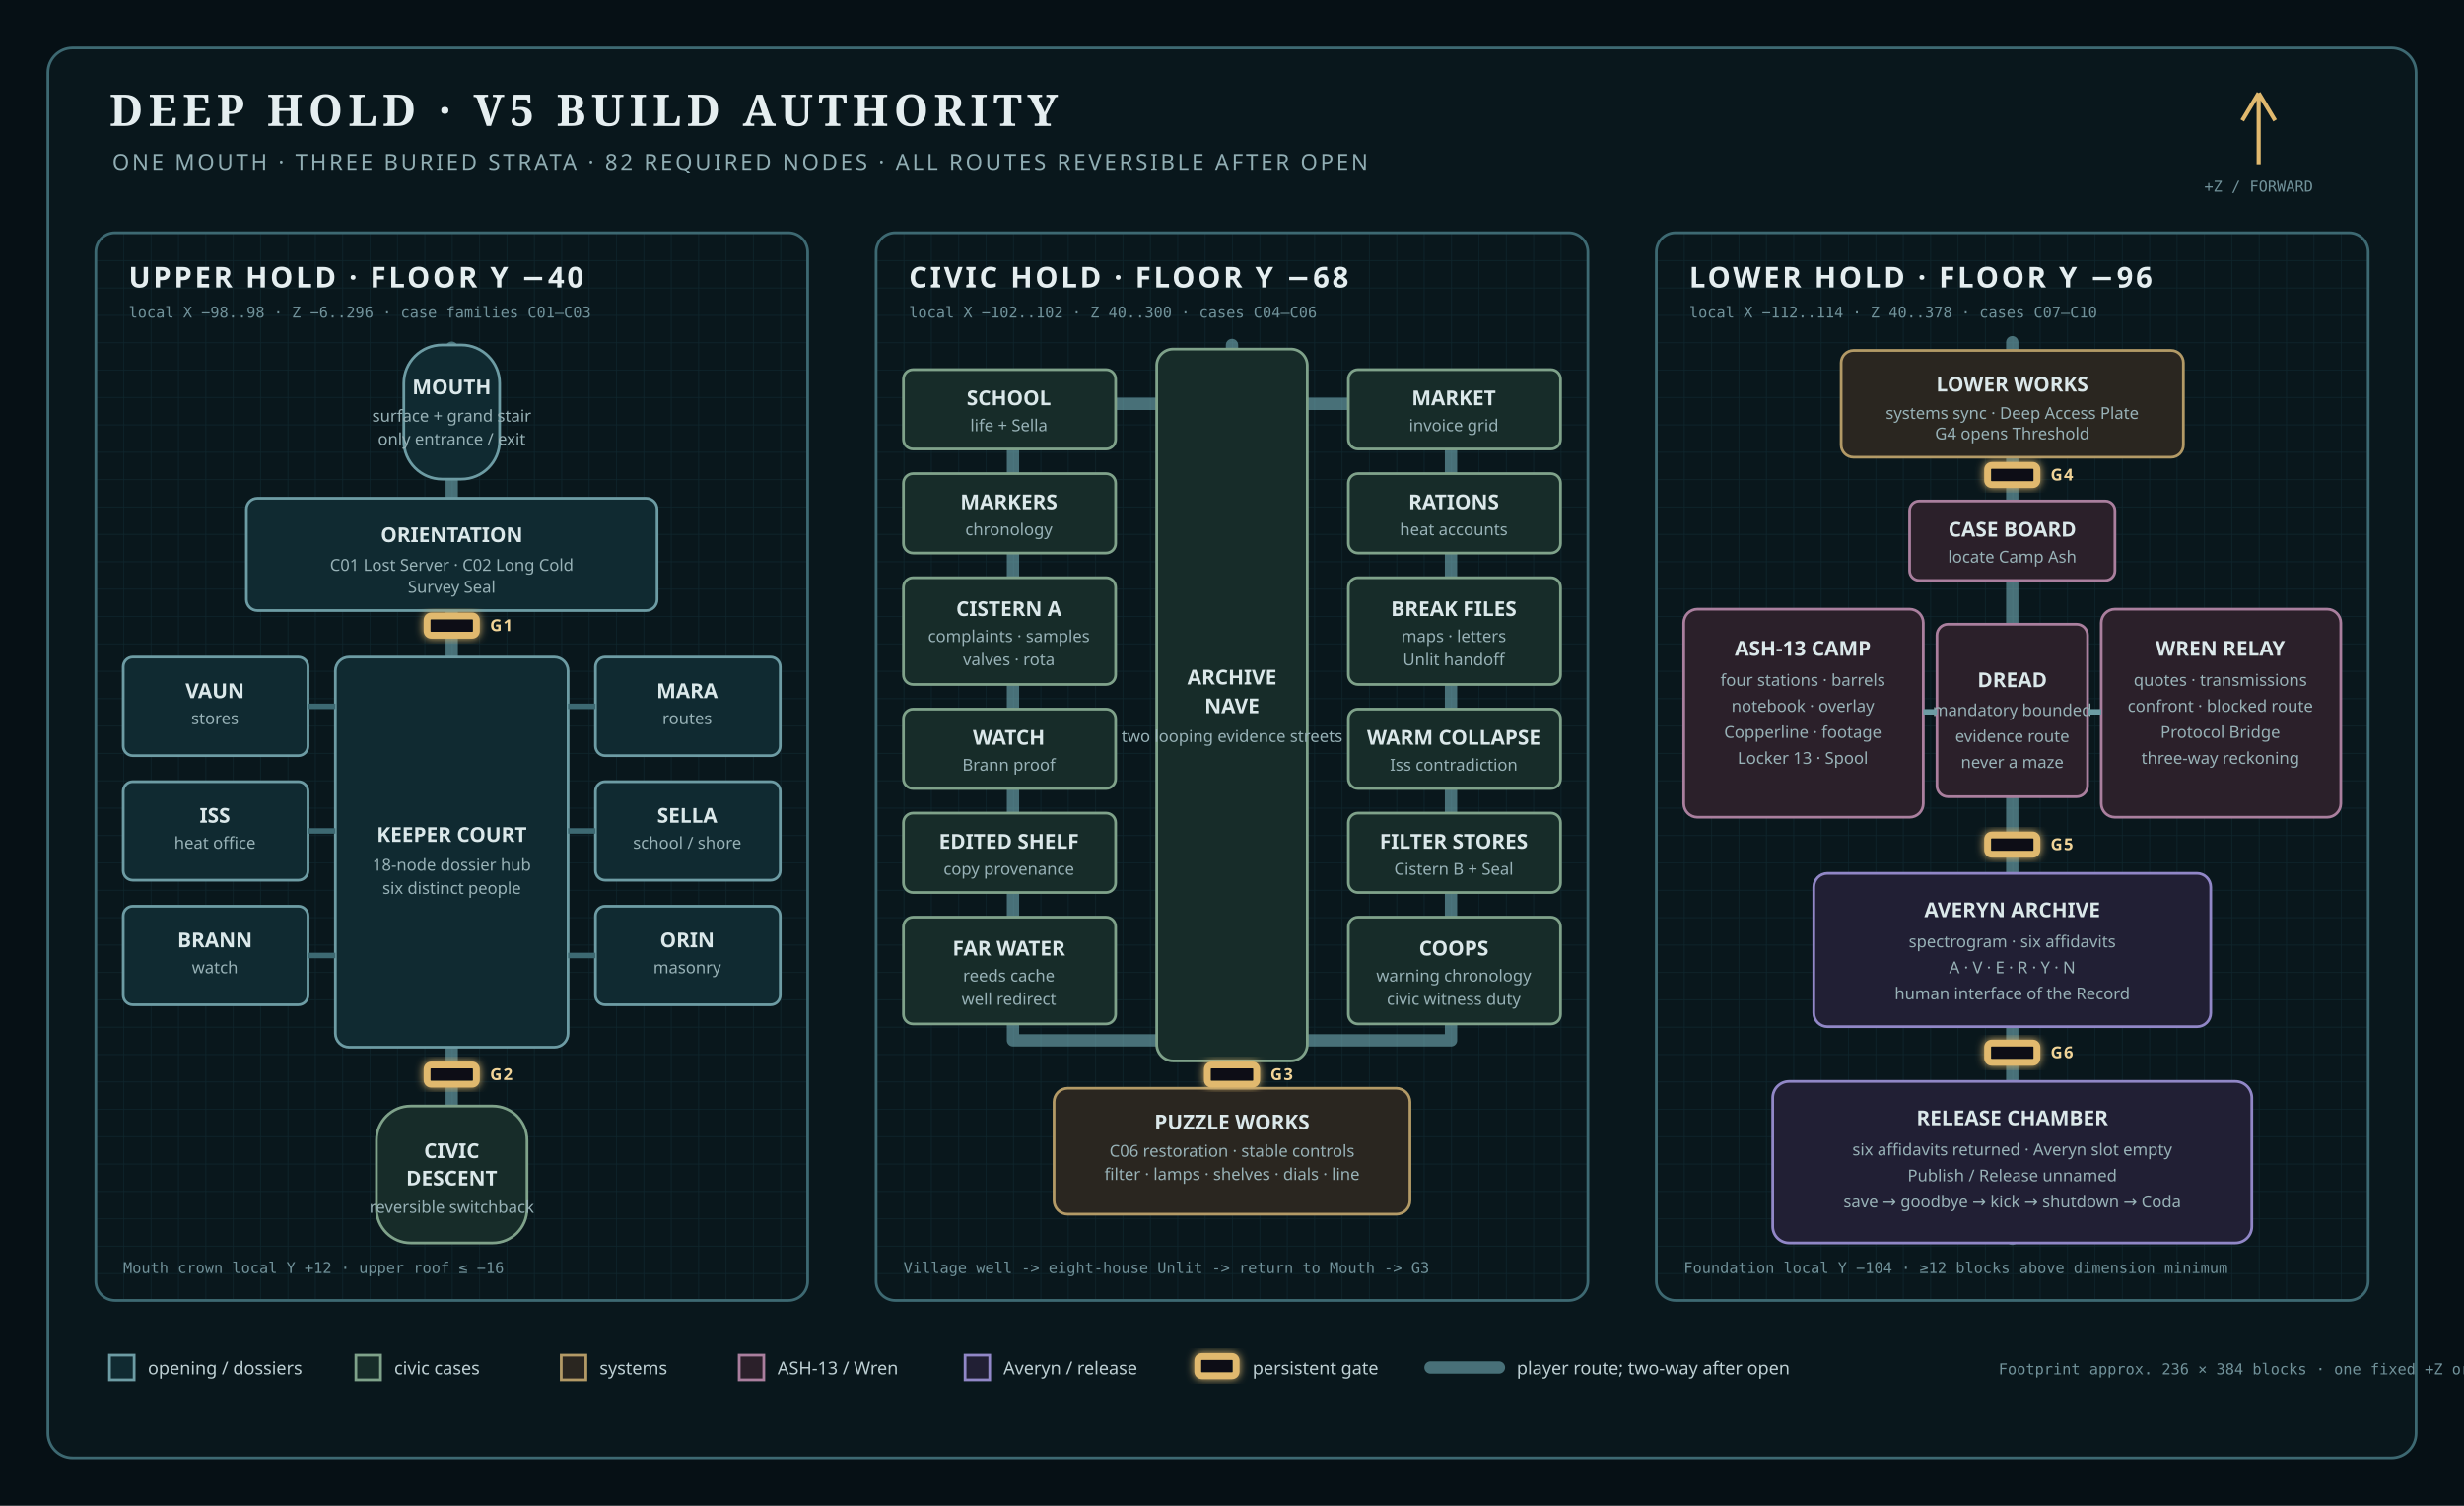
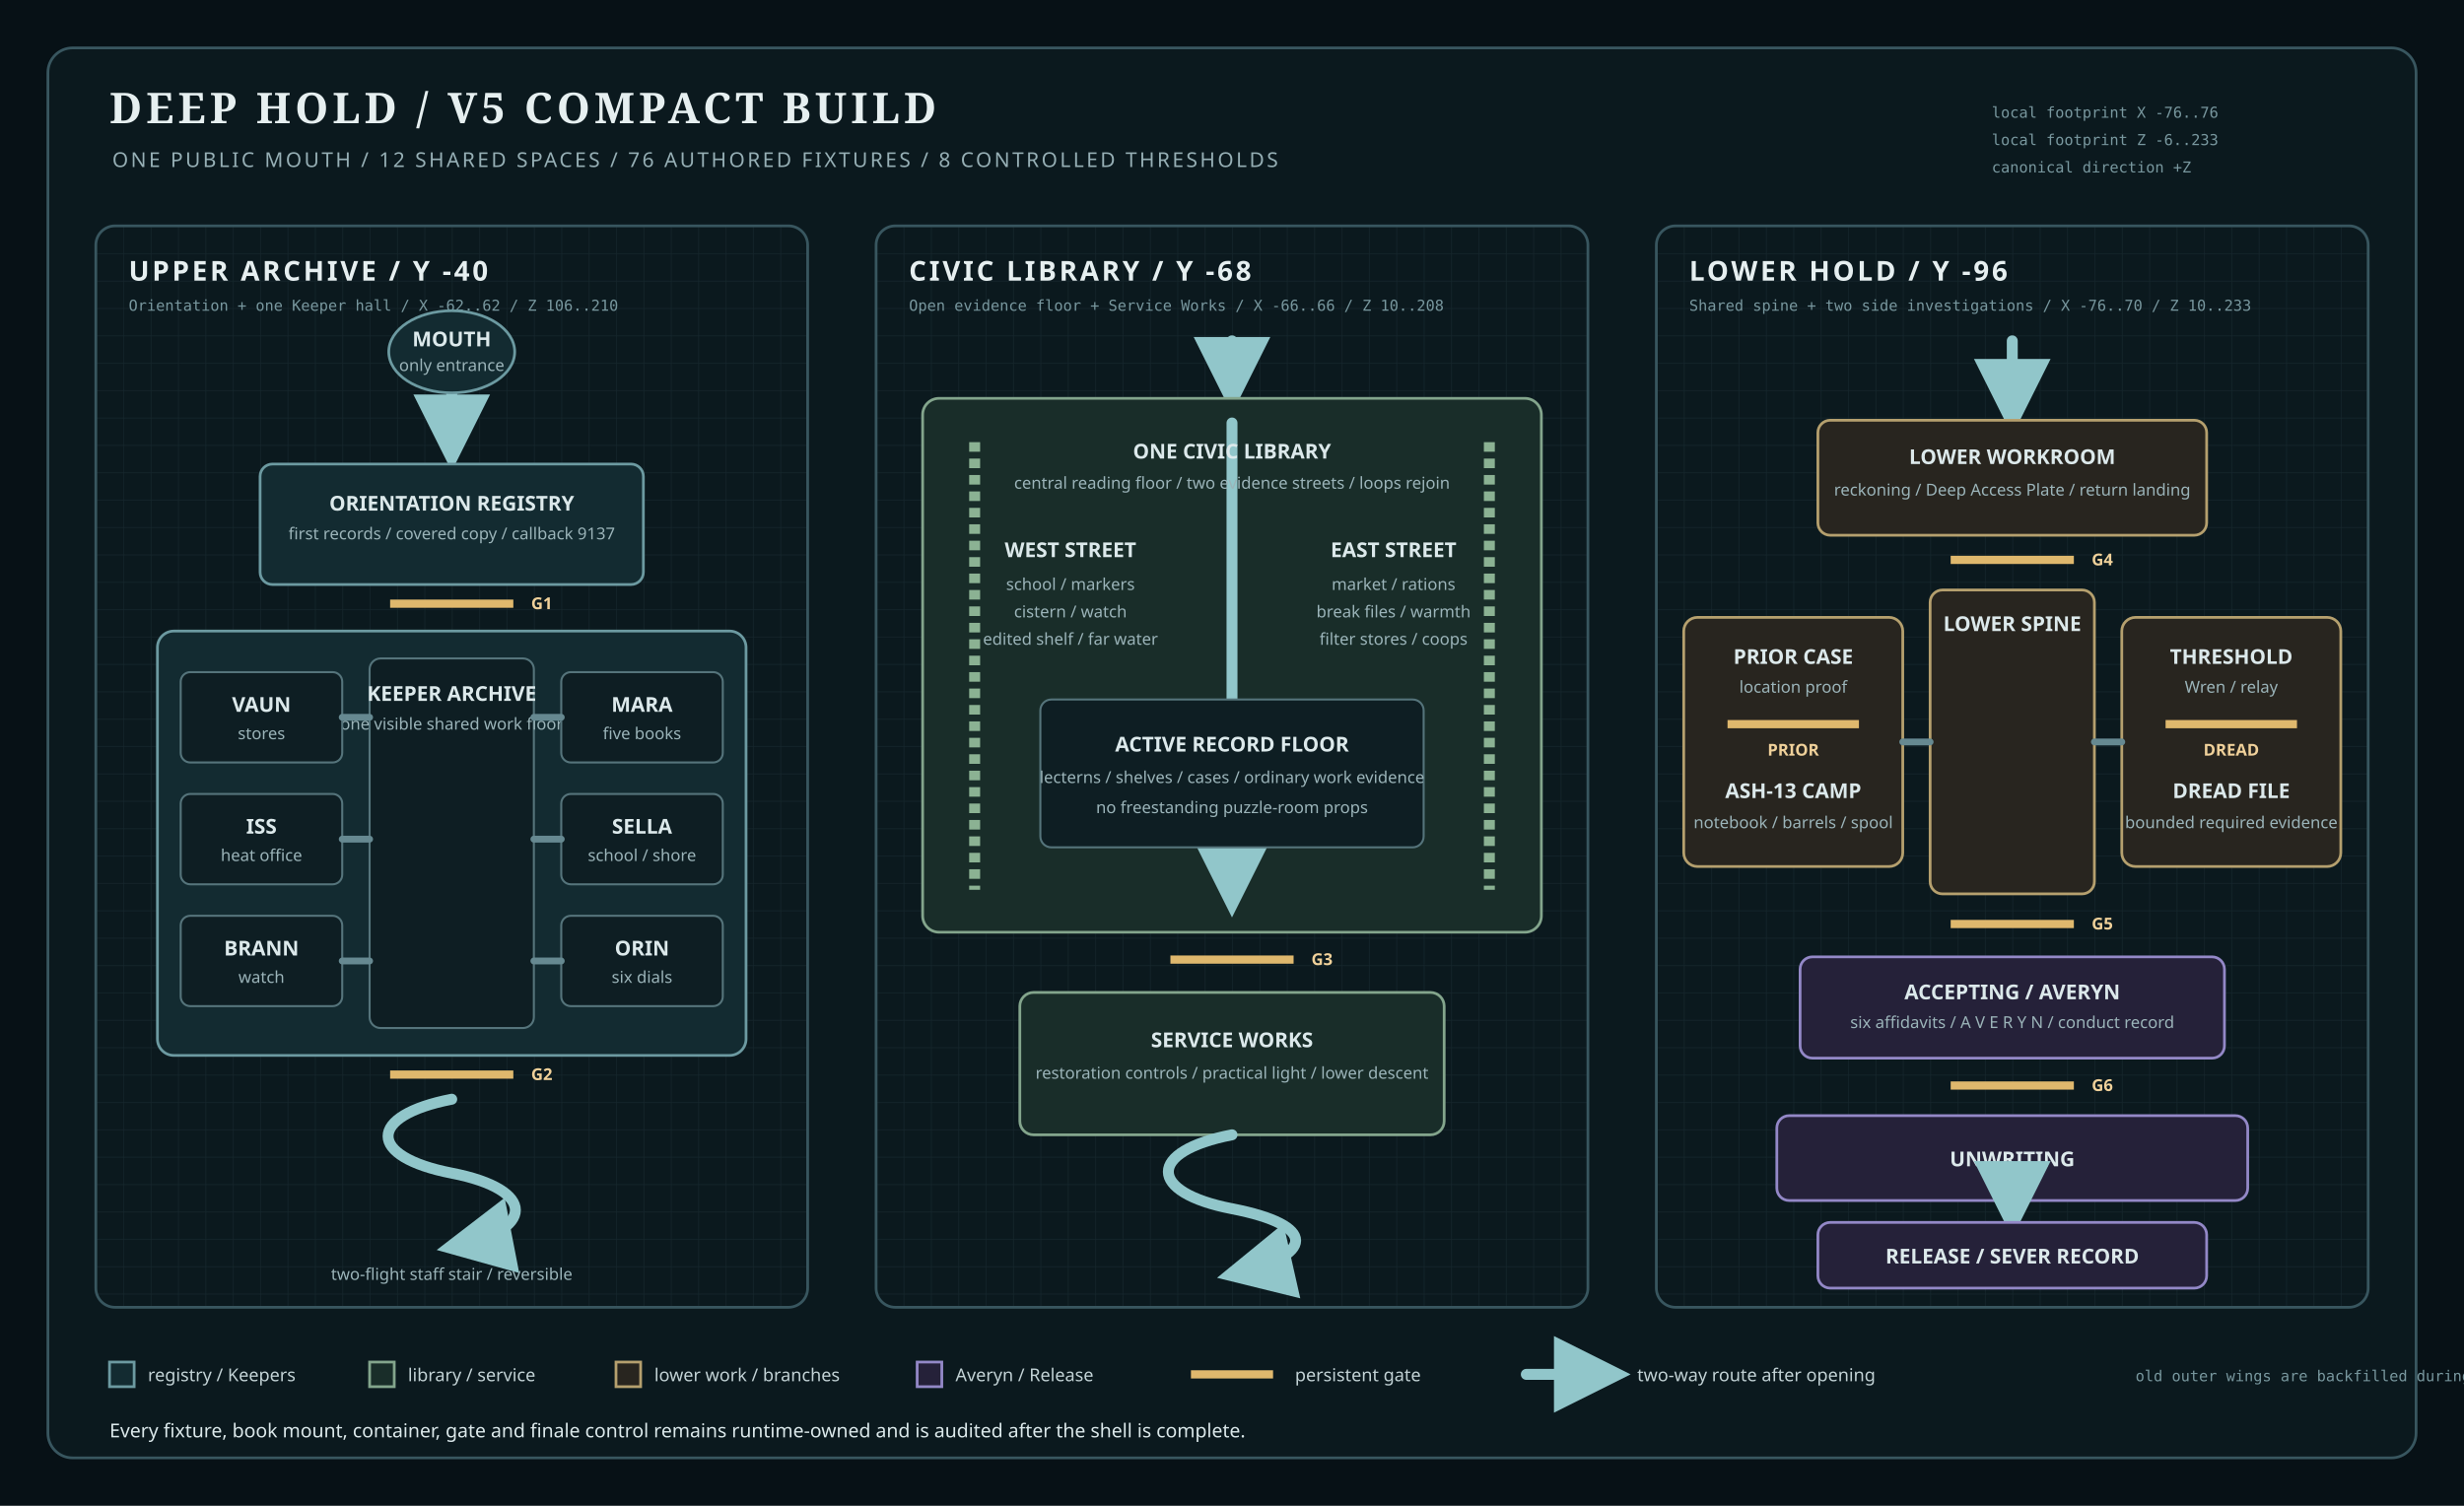
<svg xmlns="http://www.w3.org/2000/svg" width="1800" height="1100" viewBox="0 0 1800 1100" role="img" aria-labelledby="title desc">
  <defs>
    <pattern id="grid" width="20" height="20" patternUnits="userSpaceOnUse">
-       <path d="M 20 0 L 0 0 0 20" fill="none" stroke="#193b45" stroke-width="1" opacity="0.42" />
+       <path d="M20 0H0V20" fill="none" stroke="#294047" stroke-width="1" opacity=".35" />
    </pattern>
-     <filter id="glow" x="-40%" y="-40%" width="180%" height="180%">
-       <feGaussianBlur stdDeviation="3" result="blur" />
-       <feMerge>
-         <feMergeNode in="blur" />
-         <feMergeNode in="SourceGraphic" />
-       </feMerge>
-     </filter>
+     <marker id="arrow" viewBox="0 0 10 10" refX="8" refY="5" markerWidth="7" markerHeight="7" orient="auto-start-reverse">
+       <path d="M0 0L10 5L0 10Z" fill="#91c6ca" />
+     </marker>
    <style>
-       .panel{fill:#09171c;stroke:#3d6972;stroke-width:2}.grid{fill:url(#grid)}
-       .route{fill:none;stroke:#7bbac2;stroke-width:9;stroke-linecap:round;stroke-linejoin:round;opacity:.55}
-       .room{fill:#102a31;stroke:#6d9ca4;stroke-width:2}.civic{fill:#172c29;stroke:#7fa28a}.systems{fill:#2a2620;stroke:#b39a66}.prior{fill:#2b202a;stroke:#aa7f9e}.finale{fill:#211f34;stroke:#9187c7}
-       .gate{fill:#081115;stroke:#e1b96e;stroke-width:5;filter:url(#glow)}
-       .title{font:700 32px Georgia,serif;fill:#e5eef0;letter-spacing:4px}.subtitle{font:400 16px system-ui,sans-serif;fill:#91aeb4;letter-spacing:2px}
-       .level{font:700 21px system-ui,sans-serif;fill:#e5eef0;letter-spacing:2px}.label{font:600 15px system-ui,sans-serif;fill:#dbe8ea;text-anchor:middle}.minor{font:400 12px system-ui,sans-serif;fill:#98b2b7;text-anchor:middle}
-       .gate-label{font:700 12px system-ui,sans-serif;fill:#f1d498;letter-spacing:1px}.coord{font:400 11px ui-monospace,monospace;fill:#71929a}.legend{font:500 13px system-ui,sans-serif;fill:#bed0d4}
-       .north{stroke:#e1b96e;stroke-width:3;fill:none}.number{font:700 11px system-ui,sans-serif;fill:#071216;text-anchor:middle;dominant-baseline:middle}
+       .bg{fill:#071116}.frame{fill:#0b191e;stroke:#38565f;stroke-width:2}.grid{fill:url(#grid)}
+       .upper{fill:#132b31;stroke:#6c9aa1;stroke-width:2}.civic{fill:#192d29;stroke:#83a58c;stroke-width:2}.lower{fill:#28251f;stroke:#b5a06e;stroke-width:2}.finale{fill:#252139;stroke:#9388c7;stroke-width:2}
+       .inner{fill:#0e1e23;stroke:#55747b;stroke-width:1.5}.route{fill:none;stroke:#91c6ca;stroke-width:8;stroke-linecap:round;stroke-linejoin:round;marker-end:url(#arrow)}
+       .branch{fill:none;stroke:#668991;stroke-width:5;stroke-linecap:round}.gate{stroke:#dfb86d;stroke-width:6}.shelf{stroke:#8bb293;stroke-width:8;stroke-dasharray:7 5}
+       .title{font:700 31px Georgia,serif;fill:#e6eff0;letter-spacing:3px}.subtitle{font:400 15px system-ui,sans-serif;fill:#96afb5;letter-spacing:1.8px}
+       .level{font:700 20px system-ui,sans-serif;fill:#e6eff0;letter-spacing:2px}.label{font:600 15px system-ui,sans-serif;fill:#dce9eb;text-anchor:middle}.minor{font:400 12px system-ui,sans-serif;fill:#9bb4b9;text-anchor:middle}
+       .coord{font:400 11px ui-monospace,monospace;fill:#78979e}.gate-label{font:700 12px system-ui,sans-serif;fill:#f0d19a}.legend{font:500 13px system-ui,sans-serif;fill:#c2d2d5}.note{font:500 14px system-ui,sans-serif;fill:#dbe8ea}
    </style>
  </defs>
-   <rect width="1800" height="1100" fill="#061015" />
-   <rect x="35" y="35" width="1730" height="1030" rx="18" class="panel" />
-   <text x="80" y="92" class="title">DEEP HOLD · V5 BUILD AUTHORITY</text>
-   <text x="82" y="124" class="subtitle">ONE MOUTH · THREE BURIED STRATA · 82 REQUIRED NODES · ALL ROUTES REVERSIBLE AFTER OPEN</text>
-   <path d="M1650 120 v-52 m0 0 l-12 20 m12-20 12 20" class="north" />
-   <text x="1650" y="140" class="coord" text-anchor="middle">+Z / FORWARD</text>
-   <g transform="translate(70 170)">
-     <rect width="520" height="780" rx="14" class="panel grid" />
-     <text x="24" y="40" class="level">UPPER HOLD · FLOOR Y −40</text>
-     <text x="24" y="62" class="coord">local X −98..98 · Z −6..296 · case families C01–C03</text>
-     <path d="M260 84 V190 V300 V622 V710" class="route" />
-     <rect x="225" y="82" width="70" height="98" rx="28" class="room" />
-     <text x="260" y="118" class="label">MOUTH</text>
-     <text x="260" y="138" class="minor">surface + grand stair</text>
-     <text x="260" y="155" class="minor">only entrance / exit</text>
-     <rect x="110" y="194" width="300" height="82" rx="8" class="room" />
-     <text x="260" y="226" class="label">ORIENTATION</text>
-     <text x="260" y="247" class="minor">C01 Lost Server · C02 Long Cold</text>
-     <text x="260" y="263" class="minor">Survey Seal</text>
-     <rect x="242" y="280" width="36" height="14" rx="3" class="gate" />
-     <text x="288" y="291" class="gate-label">G1</text>
-     <rect x="175" y="310" width="170" height="285" rx="10" class="room" />
-     <text x="260" y="445" class="label">KEEPER COURT</text>
-     <text x="260" y="466" class="minor">18-node dossier hub</text>
-     <text x="260" y="483" class="minor">six distinct people</text>
-     <rect x="20" y="310" width="135" height="72" rx="7" class="room" />
-     <text x="87" y="340" class="label">VAUN</text>
-     <text x="87" y="359" class="minor">stores</text>
-     <rect x="20" y="401" width="135" height="72" rx="7" class="room" />
-     <text x="87" y="431" class="label">ISS</text>
-     <text x="87" y="450" class="minor">heat office</text>
-     <rect x="20" y="492" width="135" height="72" rx="7" class="room" />
-     <text x="87" y="522" class="label">BRANN</text>
-     <text x="87" y="541" class="minor">watch</text>
-     <rect x="365" y="310" width="135" height="72" rx="7" class="room" />
-     <text x="432" y="340" class="label">MARA</text>
-     <text x="432" y="359" class="minor">routes</text>
-     <rect x="365" y="401" width="135" height="72" rx="7" class="room" />
-     <text x="432" y="431" class="label">SELLA</text>
-     <text x="432" y="450" class="minor">school / shore</text>
-     <rect x="365" y="492" width="135" height="72" rx="7" class="room" />
-     <text x="432" y="522" class="label">ORIN</text>
-     <text x="432" y="541" class="minor">masonry</text>
-     <path d="M155 346 H175 M155 437 H175 M155 528 H175 M345 346 H365 M345 437 H365 M345 528 H365" stroke="#3d6972" stroke-width="4" />
-     <rect x="242" y="608" width="36" height="14" rx="3" class="gate" />
-     <text x="288" y="619" class="gate-label">G2</text>
-     <rect x="205" y="638" width="110" height="100" rx="25" class="civic room" />
-     <text x="260" y="676" class="label">CIVIC</text>
-     <text x="260" y="696" class="label">DESCENT</text>
-     <text x="260" y="716" class="minor">reversible switchback</text>
-     <text x="20" y="760" class="coord">Mouth crown local Y +12 · upper roof ≤ −16</text>
+   <rect width="1800" height="1100" class="bg" />
+   <rect x="35" y="35" width="1730" height="1030" rx="18" class="frame" />
+   <text x="80" y="90" class="title">DEEP HOLD / V5 COMPACT BUILD</text>
+   <text x="82" y="122" class="subtitle">ONE PUBLIC MOUTH / 12 SHARED SPACES / 76 AUTHORED FIXTURES / 8 CONTROLLED THRESHOLDS</text>
+   <text x="1455" y="86" class="coord">local footprint X -76..76</text>
+   <text x="1455" y="106" class="coord">local footprint Z -6..233</text>
+   <text x="1455" y="126" class="coord">canonical direction +Z</text>
+   <g transform="translate(70 165)">
+     <rect width="520" height="790" rx="14" class="frame grid" />
+     <text x="24" y="40" class="level">UPPER ARCHIVE / Y -40</text>
+     <text x="24" y="62" class="coord">Orientation + one Keeper hall / X -62..62 / Z 106..210</text>
+     <path d="M260 86V168" class="route" />
+     <ellipse cx="260" cy="92" rx="46" ry="30" class="upper" />
+     <text x="260" y="88" class="label">MOUTH</text>
+     <text x="260" y="106" class="minor">only entrance</text>
+     <rect x="120" y="174" width="280" height="88" rx="9" class="upper" />
+     <text x="260" y="208" class="label">ORIENTATION REGISTRY</text>
+     <text x="260" y="229" class="minor">first records / covered copy / callback 9137</text>
+     <line x1="215" y1="276" x2="305" y2="276" class="gate" />
+     <text x="318" y="280" class="gate-label">G1</text>
+     <rect x="45" y="296" width="430" height="310" rx="12" class="upper" />
+     <rect x="200" y="316" width="120" height="270" rx="8" class="inner" />
+     <text x="260" y="347" class="label">KEEPER ARCHIVE</text>
+     <text x="260" y="368" class="minor">one visible shared work floor</text>
+     <g>
+       <rect x="62" y="326" width="118" height="66" rx="7" class="inner" />
+       <text x="121" y="355" class="label">VAUN</text>
+       <text x="121" y="375" class="minor">stores</text>
+       <rect x="340" y="326" width="118" height="66" rx="7" class="inner" />
+       <text x="399" y="355" class="label">MARA</text>
+       <text x="399" y="375" class="minor">five books</text>
+       <rect x="62" y="415" width="118" height="66" rx="7" class="inner" />
+       <text x="121" y="444" class="label">ISS</text>
+       <text x="121" y="464" class="minor">heat office</text>
+       <rect x="340" y="415" width="118" height="66" rx="7" class="inner" />
+       <text x="399" y="444" class="label">SELLA</text>
+       <text x="399" y="464" class="minor">school / shore</text>
+       <rect x="62" y="504" width="118" height="66" rx="7" class="inner" />
+       <text x="121" y="533" class="label">BRANN</text>
+       <text x="121" y="553" class="minor">watch</text>
+       <rect x="340" y="504" width="118" height="66" rx="7" class="inner" />
+       <text x="399" y="533" class="label">ORIN</text>
+       <text x="399" y="553" class="minor">six dials</text>
+     </g>
+     <path d="M180 359H200M320 359H340M180 448H200M320 448H340M180 537H200M320 537H340" class="branch" />
+     <line x1="215" y1="620" x2="305" y2="620" class="gate" />
+     <text x="318" y="624" class="gate-label">G2</text>
+     <path d="M260 638C198 650 198 680 260 692C322 704 322 734 260 746" class="route" />
+     <text x="260" y="770" class="minor">two-flight staff stair / reversible</text>
  </g>
-   <g transform="translate(640 170)">
-     <rect width="520" height="780" rx="14" class="panel grid" />
-     <text x="24" y="40" class="level">CIVIC HOLD · FLOOR Y −68</text>
-     <text x="24" y="62" class="coord">local X −102..102 · Z 40..300 · cases C04–C06</text>
-     <path d="M260 82 V680 M260 125 H100 V590 H260 M260 125 H420 V590 H260" class="route" />
-     <rect x="205" y="85" width="110" height="520" rx="12" class="civic room" />
-     <text x="260" y="330" class="label">ARCHIVE</text>
-     <text x="260" y="351" class="label">NAVE</text>
-     <text x="260" y="372" class="minor">two looping evidence streets</text>
-     <rect x="20" y="100" width="155" height="58" rx="7" class="civic room" />
-     <text x="97" y="126" class="label">SCHOOL</text>
-     <text x="97" y="145" class="minor">life + Sella</text>
-     <rect x="20" y="176" width="155" height="58" rx="7" class="civic room" />
-     <text x="97" y="202" class="label">MARKERS</text>
-     <text x="97" y="221" class="minor">chronology</text>
-     <rect x="20" y="252" width="155" height="78" rx="7" class="civic room" />
-     <text x="97" y="280" class="label">CISTERN A</text>
-     <text x="97" y="299" class="minor">complaints · samples</text>
-     <text x="97" y="316" class="minor">valves · rota</text>
-     <rect x="20" y="348" width="155" height="58" rx="7" class="civic room" />
-     <text x="97" y="374" class="label">WATCH</text>
-     <text x="97" y="393" class="minor">Brann proof</text>
-     <rect x="20" y="424" width="155" height="58" rx="7" class="civic room" />
-     <text x="97" y="450" class="label">EDITED SHELF</text>
-     <text x="97" y="469" class="minor">copy provenance</text>
-     <rect x="20" y="500" width="155" height="78" rx="7" class="civic room" />
-     <text x="97" y="528" class="label">FAR WATER</text>
-     <text x="97" y="547" class="minor">reeds cache</text>
-     <text x="97" y="564" class="minor">well redirect</text>
-     <rect x="345" y="100" width="155" height="58" rx="7" class="civic room" />
-     <text x="422" y="126" class="label">MARKET</text>
-     <text x="422" y="145" class="minor">invoice grid</text>
-     <rect x="345" y="176" width="155" height="58" rx="7" class="civic room" />
-     <text x="422" y="202" class="label">RATIONS</text>
-     <text x="422" y="221" class="minor">heat accounts</text>
-     <rect x="345" y="252" width="155" height="78" rx="7" class="civic room" />
-     <text x="422" y="280" class="label">BREAK FILES</text>
-     <text x="422" y="299" class="minor">maps · letters</text>
-     <text x="422" y="316" class="minor">Unlit handoff</text>
-     <rect x="345" y="348" width="155" height="58" rx="7" class="civic room" />
-     <text x="422" y="374" class="label">WARM COLLAPSE</text>
-     <text x="422" y="393" class="minor">Iss contradiction</text>
-     <rect x="345" y="424" width="155" height="58" rx="7" class="civic room" />
-     <text x="422" y="450" class="label">FILTER STORES</text>
-     <text x="422" y="469" class="minor">Cistern B + Seal</text>
-     <rect x="345" y="500" width="155" height="78" rx="7" class="civic room" />
-     <text x="422" y="528" class="label">COOPS</text>
-     <text x="422" y="547" class="minor">warning chronology</text>
-     <text x="422" y="564" class="minor">civic witness duty</text>
-     <rect x="130" y="625" width="260" height="92" rx="10" class="systems room" />
-     <text x="260" y="655" class="label">PUZZLE WORKS</text>
-     <text x="260" y="675" class="minor">C06 restoration · stable controls</text>
-     <text x="260" y="692" class="minor">filter · lamps · shelves · dials · line</text>
-     <rect x="242" y="608" width="36" height="14" rx="3" class="gate" />
-     <text x="288" y="619" class="gate-label">G3</text>
-     <text x="20" y="760" class="coord">Village well -&gt; eight-house Unlit -&gt; return to Mouth -&gt; G3</text>
+   <g transform="translate(640 165)">
+     <rect width="520" height="790" rx="14" class="frame grid" />
+     <text x="24" y="40" class="level">CIVIC LIBRARY / Y -68</text>
+     <text x="24" y="62" class="coord">Open evidence floor + Service Works / X -66..66 / Z 10..208</text>
+     <path d="M260 84V126" class="route" />
+     <rect x="34" y="126" width="452" height="390" rx="12" class="civic" />
+     <line x1="72" y1="158" x2="72" y2="485" class="shelf" />
+     <line x1="448" y1="158" x2="448" y2="485" class="shelf" />
+     <path d="M260 144V494" class="route" />
+     <text x="260" y="170" class="label">ONE CIVIC LIBRARY</text>
+     <text x="260" y="192" class="minor">central reading floor / two evidence streets / loops rejoin</text>
+     <text x="142" y="242" class="label">WEST STREET</text>
+     <text x="142" y="266" class="minor">school / markers</text>
+     <text x="142" y="286" class="minor">cistern / watch</text>
+     <text x="142" y="306" class="minor">edited shelf / far water</text>
+     <text x="378" y="242" class="label">EAST STREET</text>
+     <text x="378" y="266" class="minor">market / rations</text>
+     <text x="378" y="286" class="minor">break files / warmth</text>
+     <text x="378" y="306" class="minor">filter stores / coops</text>
+     <rect x="120" y="346" width="280" height="108" rx="8" class="inner" />
+     <text x="260" y="384" class="label">ACTIVE RECORD FLOOR</text>
+     <text x="260" y="407" class="minor">lecterns / shelves / cases / ordinary work evidence</text>
+     <text x="260" y="429" class="minor">no freestanding puzzle-room props</text>
+     <line x1="215" y1="536" x2="305" y2="536" class="gate" />
+     <text x="318" y="540" class="gate-label">G3</text>
+     <rect x="105" y="560" width="310" height="104" rx="10" class="civic" />
+     <text x="260" y="600" class="label">SERVICE WORKS</text>
+     <text x="260" y="623" class="minor">restoration controls / practical light / lower descent</text>
+     <path d="M260 664C198 676 198 706 260 718C322 730 322 752 260 766" class="route" />
  </g>
-   <g transform="translate(1210 170)">
-     <rect width="520" height="780" rx="14" class="panel grid" />
-     <text x="24" y="40" class="level">LOWER HOLD · FLOOR Y −96</text>
-     <text x="24" y="62" class="coord">local X −112..114 · Z 40..378 · cases C07–C10</text>
-     <path d="M260 80 V735" class="route" />
-     <rect x="135" y="86" width="250" height="78" rx="9" class="systems room" />
-     <text x="260" y="116" class="label">LOWER WORKS</text>
-     <text x="260" y="136" class="minor">systems sync · Deep Access Plate</text>
-     <text x="260" y="151" class="minor">G4 opens Threshold</text>
-     <rect x="242" y="170" width="36" height="14" rx="3" class="gate" />
-     <text x="288" y="181" class="gate-label">G4</text>
-     <rect x="185" y="196" width="150" height="58" rx="7" class="prior room" />
-     <text x="260" y="222" class="label">CASE BOARD</text>
-     <text x="260" y="241" class="minor">locate Camp Ash</text>
-     <rect x="20" y="275" width="175" height="152" rx="10" class="prior room" />
-     <text x="107" y="309" class="label">ASH-13 CAMP</text>
-     <text x="107" y="331" class="minor">four stations · barrels</text>
-     <text x="107" y="350" class="minor">notebook · overlay</text>
-     <text x="107" y="369" class="minor">Copperline · footage</text>
-     <text x="107" y="388" class="minor">Locker 13 · Spool</text>
-     <rect x="325" y="275" width="175" height="152" rx="10" class="prior room" />
-     <text x="412" y="309" class="label">WREN RELAY</text>
-     <text x="412" y="331" class="minor">quotes · transmissions</text>
-     <text x="412" y="350" class="minor">confront · blocked route</text>
-     <text x="412" y="369" class="minor">Protocol Bridge</text>
-     <text x="412" y="388" class="minor">three-way reckoning</text>
-     <rect x="205" y="286" width="110" height="126" rx="8" class="prior room" />
-     <text x="260" y="332" class="label">DREAD</text>
-     <text x="260" y="353" class="minor">mandatory bounded</text>
-     <text x="260" y="372" class="minor">evidence route</text>
-     <text x="260" y="391" class="minor">never a maze</text>
-     <path d="M195 350 H205 M315 350 H325" stroke="#6d9ca4" stroke-width="4" />
-     <rect x="242" y="440" width="36" height="14" rx="3" class="gate" />
-     <text x="288" y="451" class="gate-label">G5</text>
-     <rect x="115" y="468" width="290" height="112" rx="10" class="finale room" />
-     <text x="260" y="500" class="label">AVERYN ARCHIVE</text>
-     <text x="260" y="522" class="minor">spectrogram · six affidavits</text>
-     <text x="260" y="541" class="minor">A · V · E · R · Y · N</text>
-     <text x="260" y="560" class="minor">human interface of the Record</text>
-     <rect x="242" y="592" width="36" height="14" rx="3" class="gate" />
-     <text x="288" y="603" class="gate-label">G6</text>
-     <rect x="85" y="620" width="350" height="118" rx="12" class="finale room" />
-     <text x="260" y="652" class="label">RELEASE CHAMBER</text>
-     <text x="260" y="674" class="minor">six affidavits returned · Averyn slot empty</text>
-     <text x="260" y="693" class="minor">Publish / Release unnamed</text>
-     <text x="260" y="712" class="minor">save → goodbye → kick → shutdown → Coda</text>
-     <text x="20" y="760" class="coord">Foundation local Y −104 · ≥12 blocks above dimension minimum</text>
+   <g transform="translate(1210 165)">
+     <rect width="520" height="790" rx="14" class="frame grid" />
+     <text x="24" y="40" class="level">LOWER HOLD / Y -96</text>
+     <text x="24" y="62" class="coord">Shared spine + two side investigations / X -76..70 / Z 10..233</text>
+     <path d="M260 84V142" class="route" />
+     <rect x="118" y="142" width="284" height="84" rx="9" class="lower" />
+     <text x="260" y="174" class="label">LOWER WORKROOM</text>
+     <text x="260" y="197" class="minor">reckoning / Deep Access Plate / return landing</text>
+     <line x1="215" y1="244" x2="305" y2="244" class="gate" />
+     <text x="318" y="248" class="gate-label">G4</text>
+     <rect x="200" y="266" width="120" height="222" rx="9" class="lower" />
+     <text x="260" y="296" class="label">LOWER SPINE</text>
+     <rect x="20" y="286" width="160" height="182" rx="10" class="lower" />
+     <text x="100" y="320" class="label">PRIOR CASE</text>
+     <text x="100" y="341" class="minor">location proof</text>
+     <line x1="52" y1="364" x2="148" y2="364" class="gate" />
+     <text x="100" y="387" class="gate-label" text-anchor="middle">PRIOR</text>
+     <text x="100" y="418" class="label">ASH-13 CAMP</text>
+     <text x="100" y="440" class="minor">notebook / barrels / spool</text>
+     <rect x="340" y="286" width="160" height="182" rx="10" class="lower" />
+     <text x="420" y="320" class="label">THRESHOLD</text>
+     <text x="420" y="341" class="minor">Wren / relay</text>
+     <line x1="372" y1="364" x2="468" y2="364" class="gate" />
+     <text x="420" y="387" class="gate-label" text-anchor="middle">DREAD</text>
+     <text x="420" y="418" class="label">DREAD FILE</text>
+     <text x="420" y="440" class="minor">bounded required evidence</text>
+     <path d="M180 377H200M320 377H340" class="branch" />
+     <line x1="215" y1="510" x2="305" y2="510" class="gate" />
+     <text x="318" y="514" class="gate-label">G5</text>
+     <rect x="105" y="534" width="310" height="74" rx="9" class="finale" />
+     <text x="260" y="565" class="label">ACCEPTING / AVERYN</text>
+     <text x="260" y="586" class="minor">six affidavits / A V E R Y N / conduct record</text>
+     <line x1="215" y1="628" x2="305" y2="628" class="gate" />
+     <text x="318" y="632" class="gate-label">G6</text>
+     <rect x="88" y="650" width="344" height="62" rx="9" class="finale" />
+     <text x="260" y="687" class="label">UNWRITING</text>
+     <path d="M260 712V728" class="route" />
+     <rect x="118" y="728" width="284" height="48" rx="9" class="finale" />
+     <text x="260" y="758" class="label">RELEASE / SEVER RECORD</text>
  </g>
-   <g transform="translate(80 990)">
-     <rect x="0" y="0" width="18" height="18" class="room" />
-     <text x="28" y="14" class="legend">opening / dossiers</text>
-     <rect x="180" y="0" width="18" height="18" class="civic room" />
-     <text x="208" y="14" class="legend">civic cases</text>
-     <rect x="330" y="0" width="18" height="18" class="systems room" />
-     <text x="358" y="14" class="legend">systems</text>
-     <rect x="460" y="0" width="18" height="18" class="prior room" />
-     <text x="488" y="14" class="legend">ASH-13 / Wren</text>
-     <rect x="625" y="0" width="18" height="18" class="finale room" />
-     <text x="653" y="14" class="legend">Averyn / release</text>
-     <rect x="795" y="1" width="28" height="14" rx="3" class="gate" />
-     <text x="835" y="14" class="legend">persistent gate</text>
-     <path d="M965 9 H1015" class="route" />
-     <text x="1028" y="14" class="legend">player route; two-way after open</text>
-     <text x="1380" y="14" class="coord">Footprint approx. 236 × 384 blocks · one fixed +Z orientation</text>
+   <g transform="translate(80 995)">
+     <rect x="0" y="0" width="18" height="18" class="upper" />
+     <text x="28" y="14" class="legend">registry / Keepers</text>
+     <rect x="190" y="0" width="18" height="18" class="civic" />
+     <text x="218" y="14" class="legend">library / service</text>
+     <rect x="370" y="0" width="18" height="18" class="lower" />
+     <text x="398" y="14" class="legend">lower work / branches</text>
+     <rect x="590" y="0" width="18" height="18" class="finale" />
+     <text x="618" y="14" class="legend">Averyn / Release</text>
+     <line x1="790" y1="9" x2="850" y2="9" class="gate" />
+     <text x="866" y="14" class="legend">persistent gate</text>
+     <path d="M1035 9H1100" class="route" />
+     <text x="1116" y="14" class="legend">two-way route after opening</text>
+     <text x="1480" y="14" class="coord">old outer wings are backfilled during same-Mouth replacement</text>
  </g>
+   <text x="80" y="1050" class="note">Every fixture, book mount, container, gate and finale control remains runtime-owned and is audited after the shell is complete.</text>
</svg>
